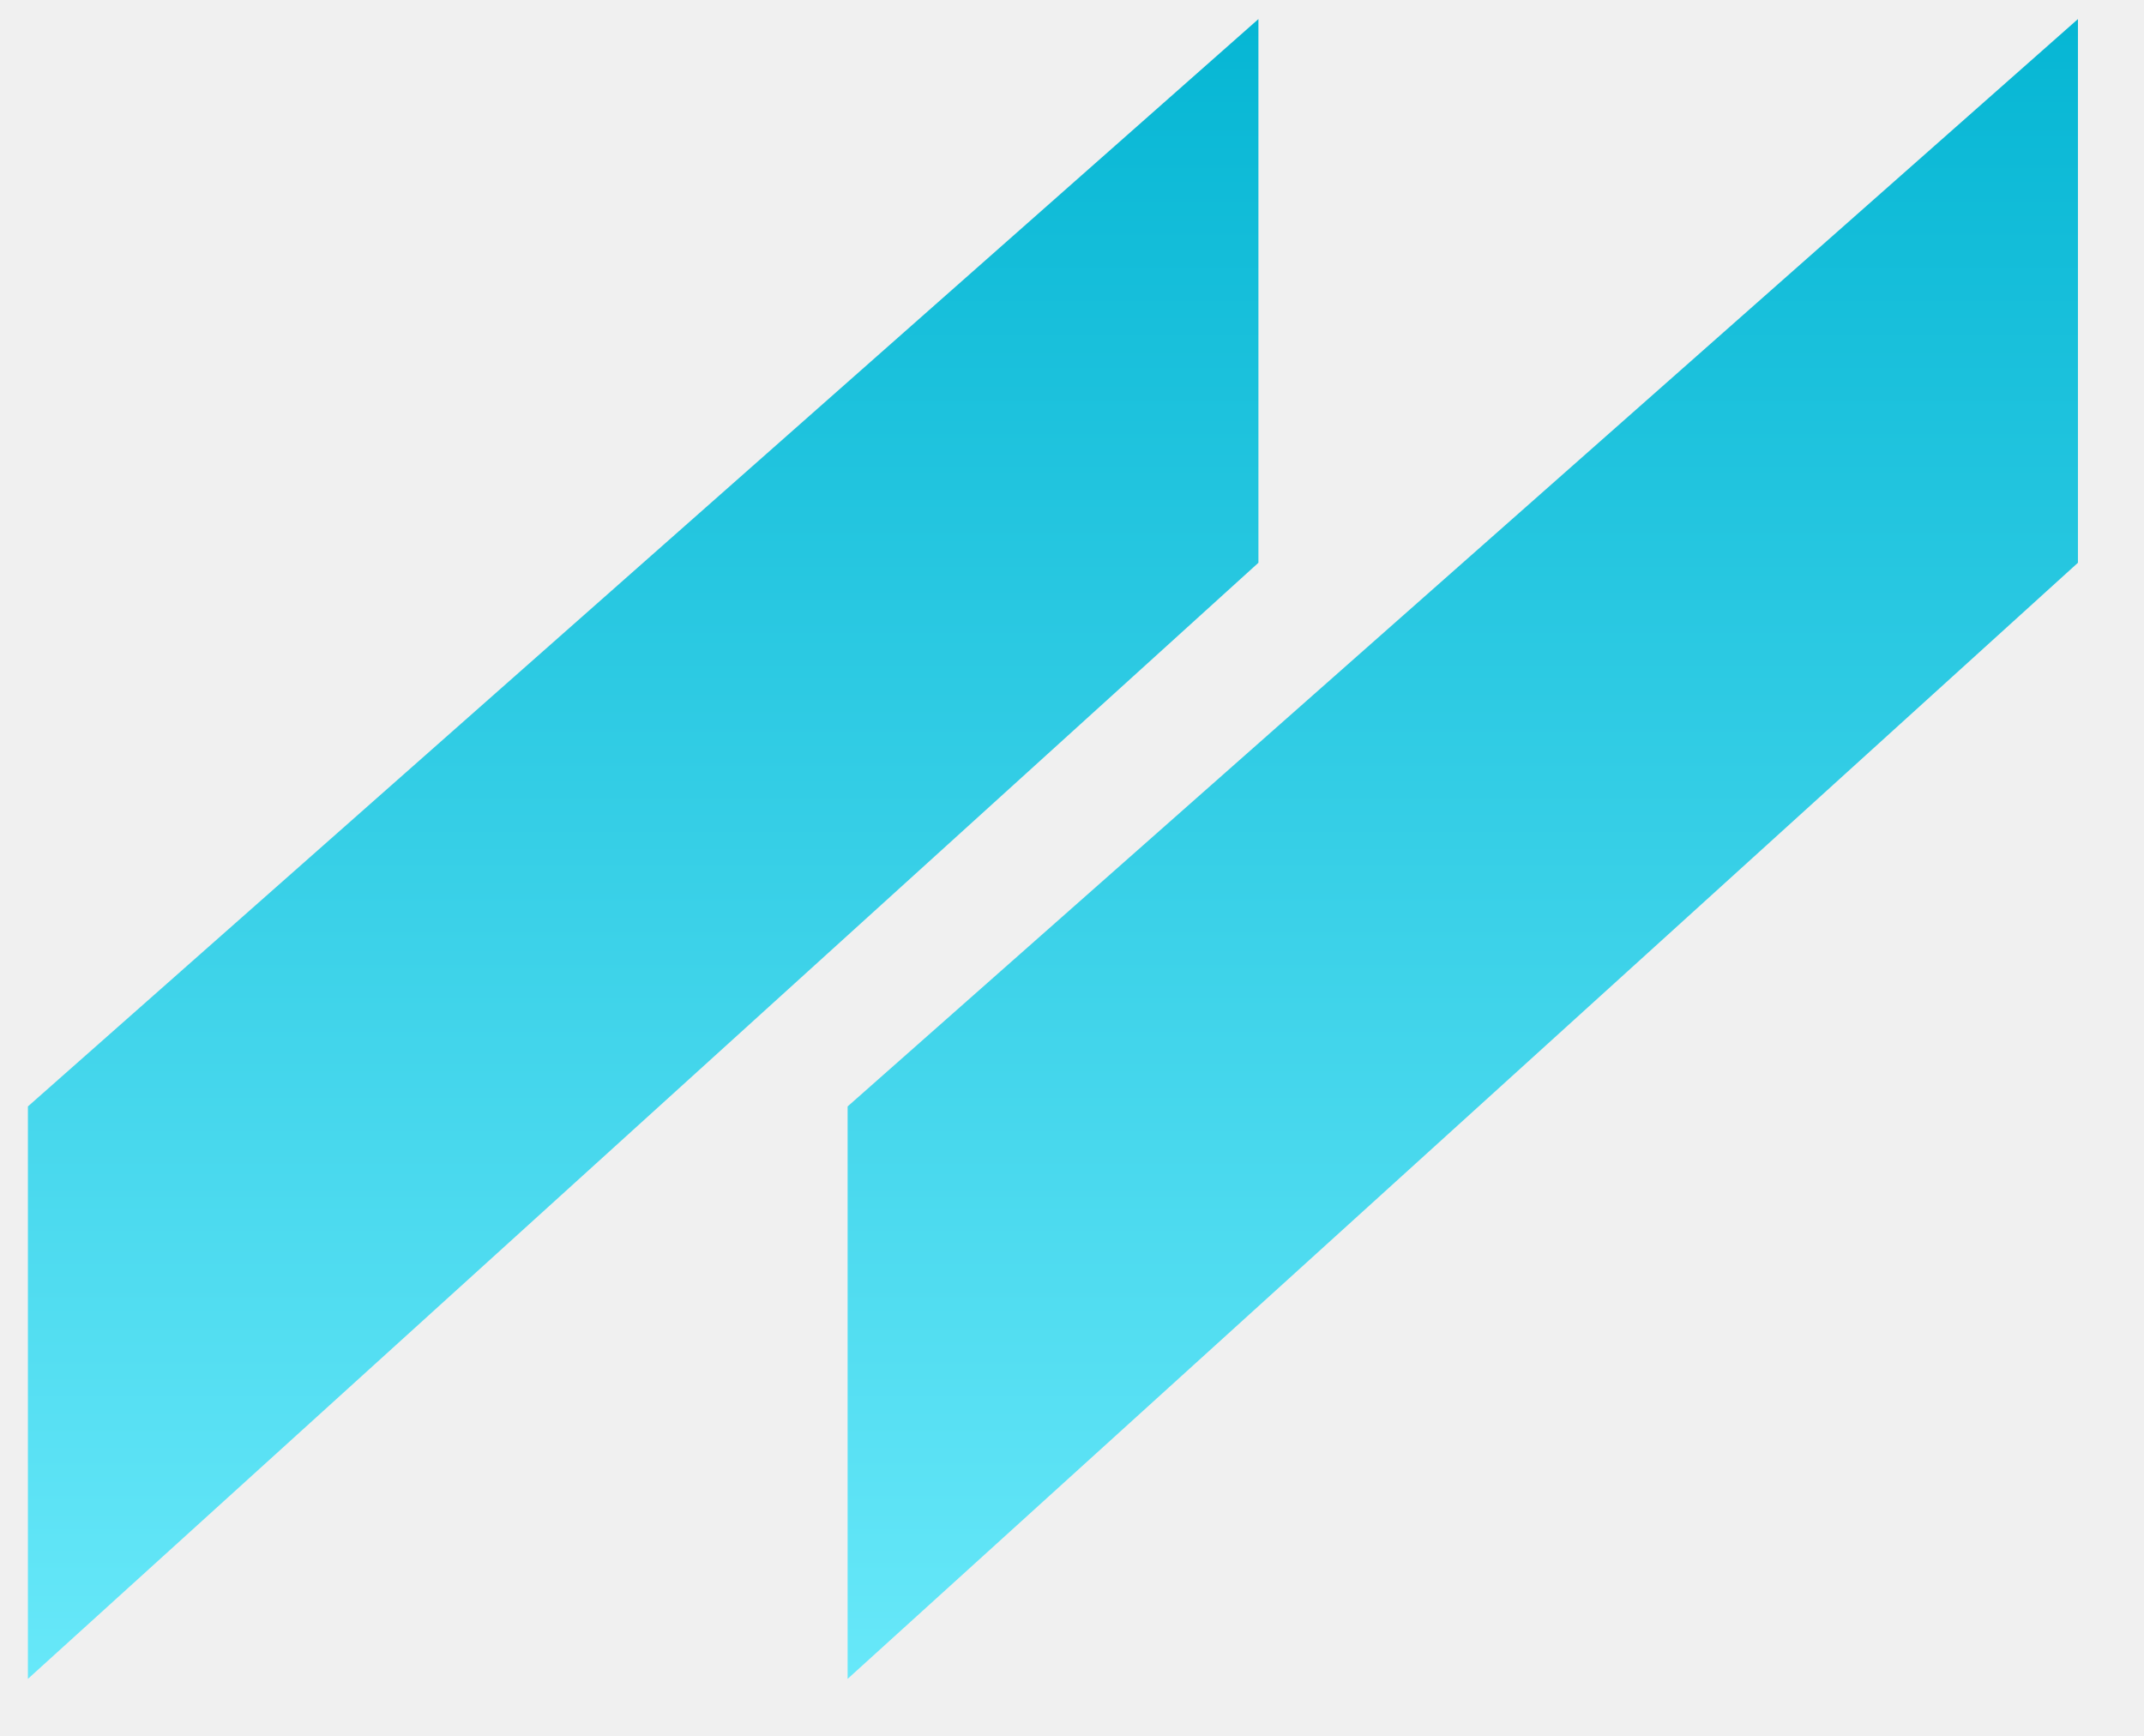
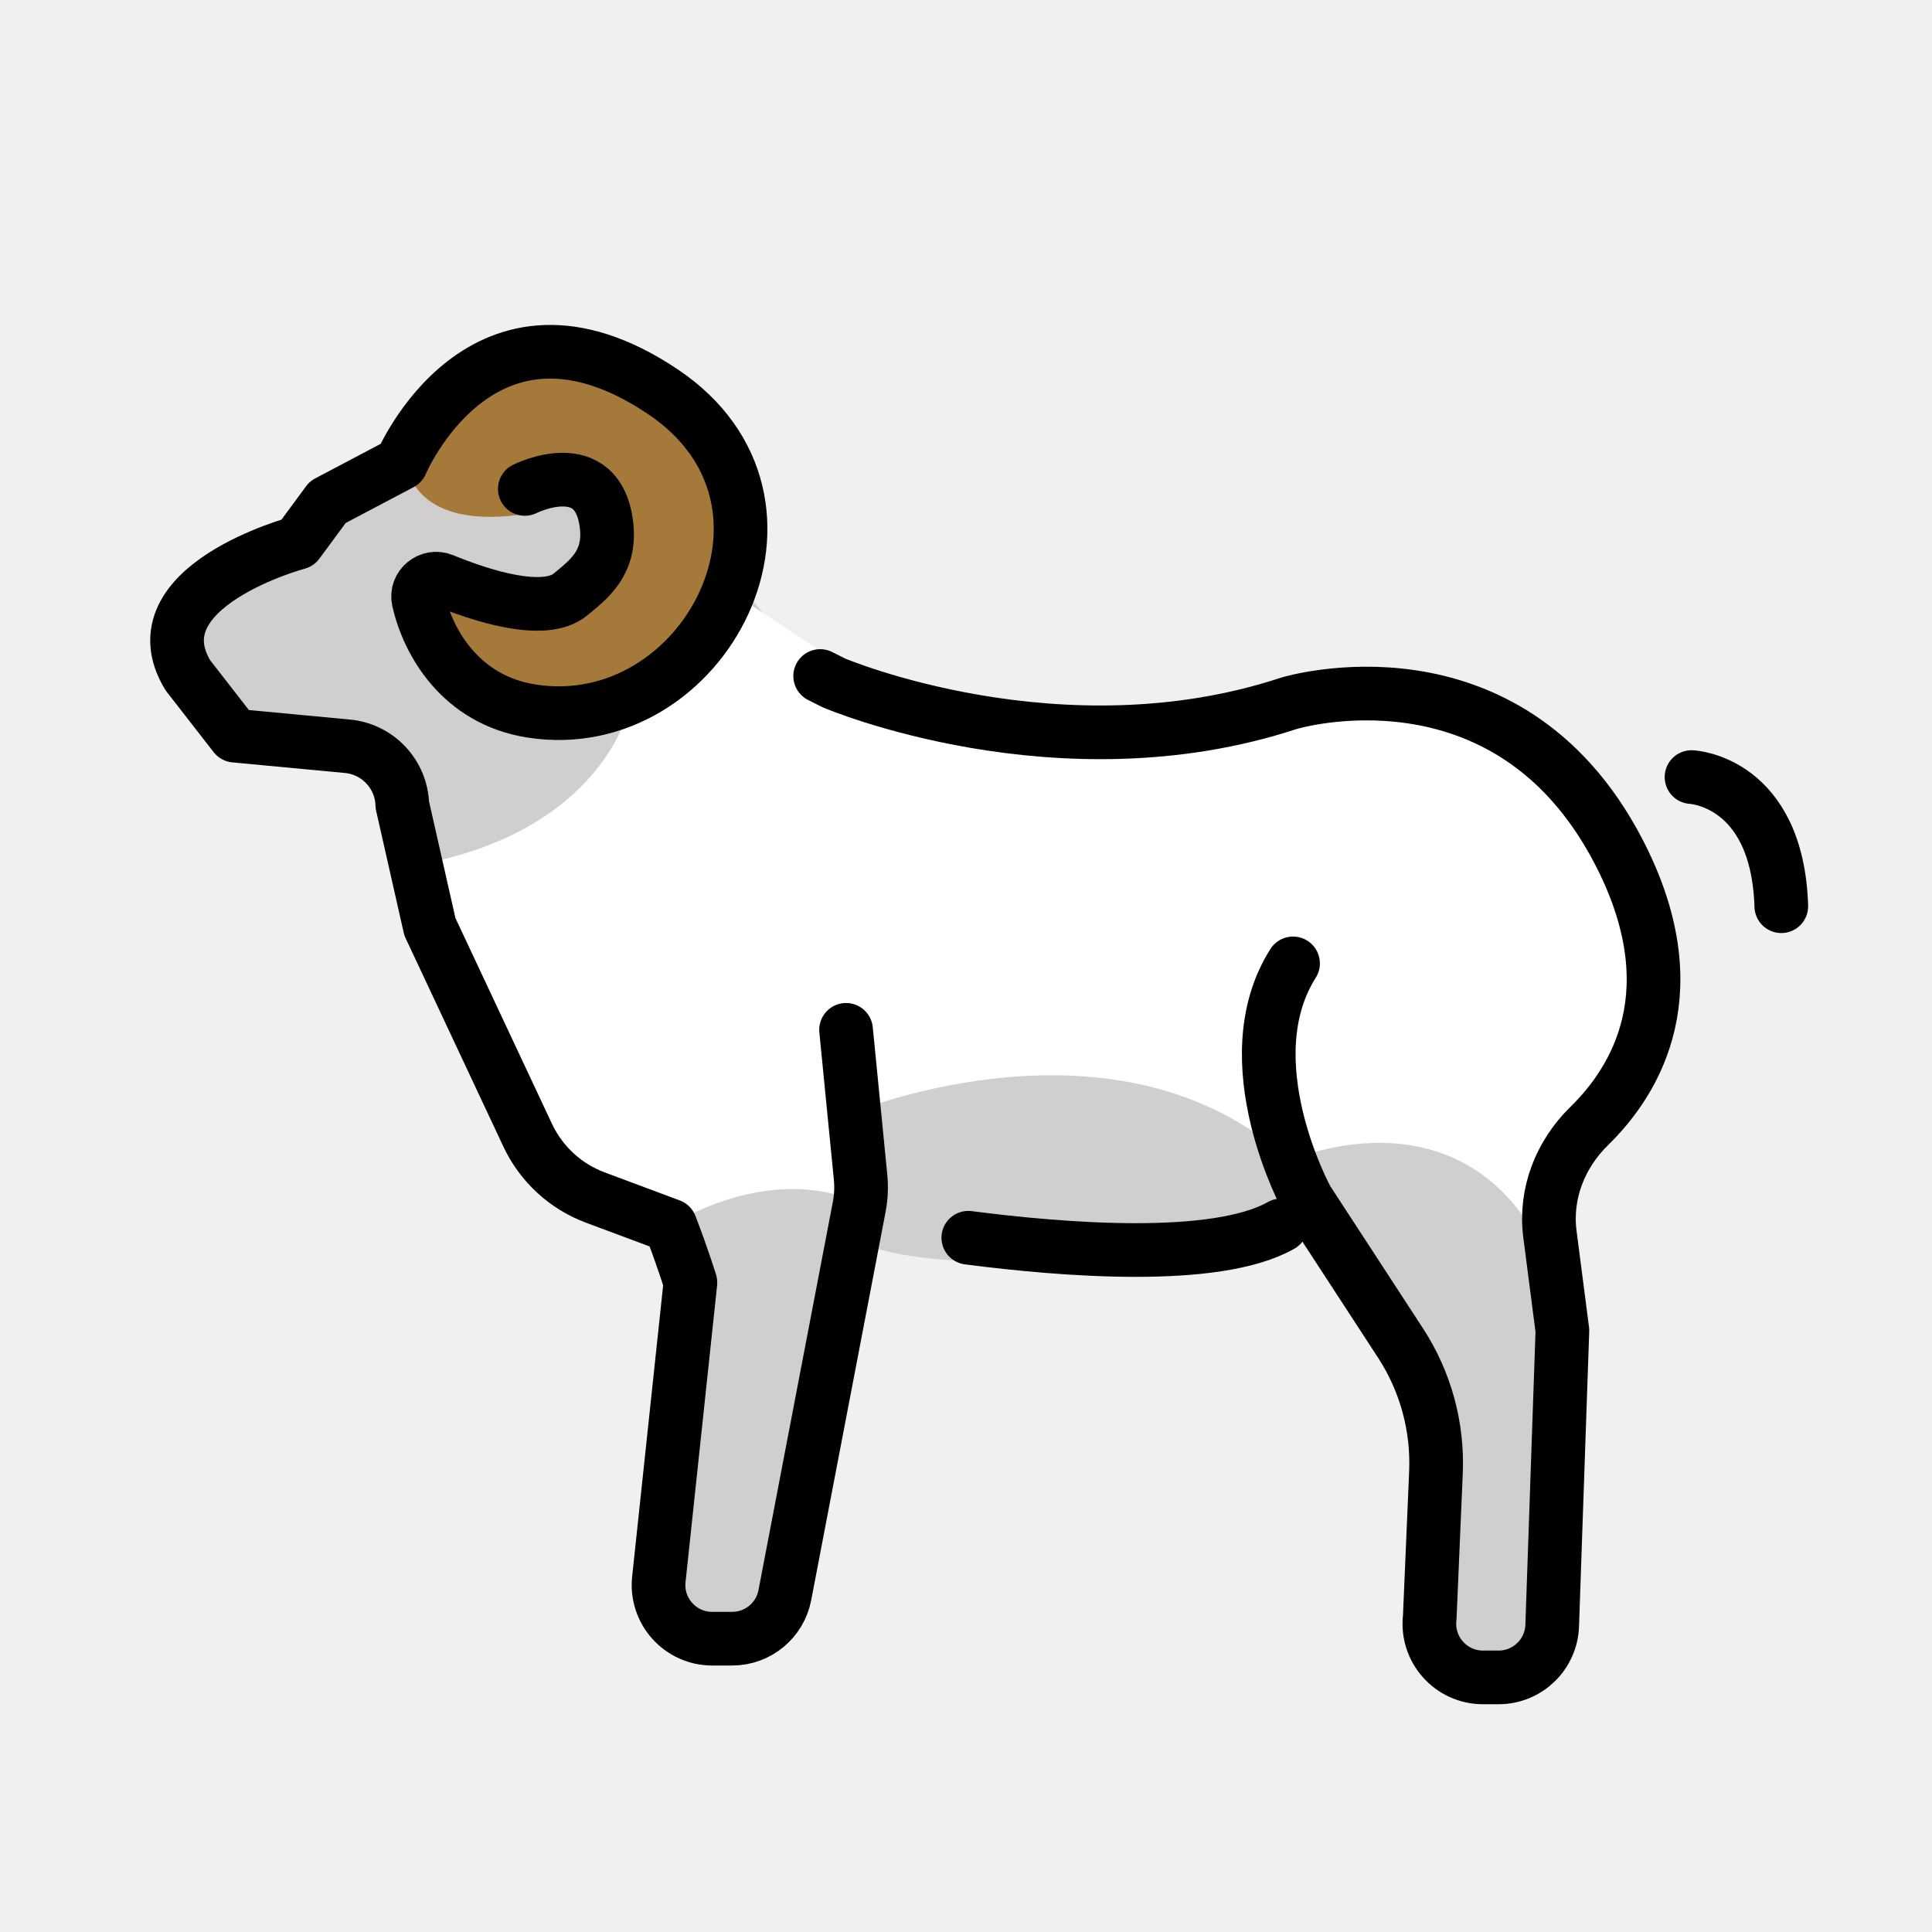
- <svg xmlns="http://www.w3.org/2000/svg" xmlns:xlink="http://www.w3.org/1999/xlink" version="1.1" preserveAspectRatio="xMidYMid meet" viewBox="344.564 330.278 111.737 91.218" width="53.87" height="43.61">
-   <defs>
-     <path d="M453.3 331.28L453.3 359.85L388.64 418.5L388.64 388.42L453.3 331.28Z" id="aFZf6T5ED" />
-     <linearGradient id="gradientb2ThqnP5Op" gradientUnits="userSpaceOnUse" x1="420.97" y1="331.28" x2="420.97" y2="418.5">
-       <stop style="stop-color: #06b6d4;stop-opacity: 1" offset="0%" />
-       <stop style="stop-color: #67e8f9;stop-opacity: 1" offset="100%" />
-     </linearGradient>
-     <path d="M410.23 331.28L410.23 359.85L345.56 418.5L345.56 388.42L410.23 331.28Z" id="a9fehgwfM" />
-     <linearGradient id="gradientk1wNV9Ostb" gradientUnits="userSpaceOnUse" x1="377.89" y1="331.28" x2="377.89" y2="418.5">
-       <stop style="stop-color: #06b6d4;stop-opacity: 1" offset="0%" />
-       <stop style="stop-color: #67e8f9;stop-opacity: 1" offset="100%" />
-     </linearGradient>
-   </defs>
-   <g>
-     <g>
-       <use xlink:href="#aFZf6T5ED" opacity="1" fill="url(#gradientb2ThqnP5Op)" />
-     </g>
-     <g>
-       <use xlink:href="#a9fehgwfM" opacity="1" fill="url(#gradientk1wNV9Ostb)" />
-     </g>
+ <svg xmlns="http://www.w3.org/2000/svg" version="1.1" viewBox="0 0 72 72" width="53.87" height="53.87">
+   <g id="color">
+     <path fill="#D0CFCE" stroke="none" d="M27.421,21.417c0,0,1.25,2.219,3.5,3.776C33.171,26.75,41.254,27.75,41.254,27.75l9.212-2.294 c0,0,6.065,1.44,7.491,3.088c1.426,1.648,7.953,6.828,0,15.309l0.239,6.562l-0.513,10.881 c0,0-1.021,1.217-1.429,1.217c-0.408,0-2.817-1.217-2.817-1.217L53.754,55.5l-0.417-3.25L50.671,47l-2.25-1.764 c0,0-3.669,1.372-4.333,1.348S36.086,47,36.086,47s-3.241-0.082-4.286-0.874l-2.816,13.994l-1.7,0.949 l-2.51-1.078l0.73-12.158l-0.73-2.598c-2.922,0.014-4.763-1.671-5.937-4.402l-3.338-7.061l-1.079-5.207 l-6.163-1.781l-1.661-3.701l4.499-2.856l1.636-1.787l3.193-2.789c0,0,3.042-4.148,6.144-2.274 s5.173,4.139,5.173,4.139L27.421,21.417z" />
+     <path fill="#A57939" stroke="none" d="M15.091,16.971c0,0-0.055,2.779,4.252,2.216l1.87-1.071l1.15,0.583v1.925l-1.322,1.673 l-2.703-0.673l-2.28-0.023l-0.345,1.186l0.842,1.711l1.534,1.814h2.75l3.526-0.806l2.612-3.031l0.619-2.787 l-0.506-3.126l-2.062-2.188l-3.372-1.139l-3.219,0.326L15.091,16.971z" />
+     <path fill="#FFFFFF" stroke="none" d="M23.463,26.312c0,0-0.926,4.671-7.963,5.929l2.465,6.444c0,0,1.218,5.056,2.123,5.167 c0.905,0.111,4.895,1.821,4.895,1.821s3.786-2.507,7.321-0.715l-0.472-3.511c0,0,9.839-4.072,16.235,1.803 c0,0,7.034-3.159,9.902,4.358l0.299-4.358l3.354-4v-4.625l-2.239-4.433l-3.881-3.345l-4.144-1.655l-5.264,1.552 l-5.654,0.54l-4.628-0.438L30.565,24.25l-2.971-1.96C27.594,22.29,25.097,26.539,23.463,26.312z" />
+   </g>
+   <g id="hair" />
+   <g id="skin" />
+   <g id="skin-shadow" />
+   <g id="line">
+     <path fill="none" stroke="#000000" stroke-linecap="round" stroke-linejoin="round" stroke-miterlimit="10" stroke-width="2" d="M30.565,25.193l0.519,0.26c0,0,8.403,3.575,16.954,0.756c0,0,8.105-2.475,12.269,5.5 c2.707,5.184,0.673,8.54-1.081,10.254c-1.083,1.058-1.659,2.527-1.465,4.029l0.465,3.594l-0.38,10.995 c-0.037,1.077-0.921,1.931-1.999,1.931h-0.579c-1.197,0-2.125-1.044-1.986-2.232l0.232-5.41 c0.073-1.704-0.389-3.389-1.32-4.818l-3.486-5.348c0,0-2.826-5.157-0.52-8.801" />
+     <path fill="none" stroke="#000000" stroke-linecap="round" stroke-linejoin="round" stroke-miterlimit="10" stroke-width="2" d="M36.086,46.127c3.531,0.458,9.227,0.915,11.654-0.459" />
+     <path fill="none" stroke="#000000" stroke-linecap="round" stroke-linejoin="round" stroke-miterlimit="10" stroke-width="2" d="M63.038,28.959c0,0,3.197,0.138,3.346,4.813" />
+     <path fill="none" stroke="#000000" stroke-linecap="round" stroke-linejoin="round" stroke-miterlimit="10" stroke-width="2" d="M19.558,18.221c0,0,2.751-1.386,3.049,1.386c0.149,1.386-0.678,1.995-1.348,2.548 c-0.99,0.817-3.381,0.023-4.75-0.539c-0.496-0.204-1.03,0.234-0.912,0.757c0.352,1.556,1.564,3.714,4.216,4.126 c6.438,1,11.048-7.785,4.876-11.911c-6.72-4.492-9.741,2.682-9.741,2.682l-2.736,1.444l-1.115,1.513 c0,0-6.096,1.634-4.096,4.939l1.75,2.25l4.196,0.395c1.136,0.107,2.014,1.044,2.046,2.185l1.028,4.543l3.644,7.767 c0.504,1.074,1.409,1.908,2.52,2.323l2.798,1.044c0.456,1.177,0.747,2.125,0.747,2.125L24.553,58.857 c-0.126,1.182,0.8,2.212,1.989,2.212h0.743c0.96,0,1.784-0.681,1.964-1.624l2.771-14.464 c0.07-0.366,0.087-0.74,0.051-1.111L31.53,38.379" />
  </g>
</svg>
